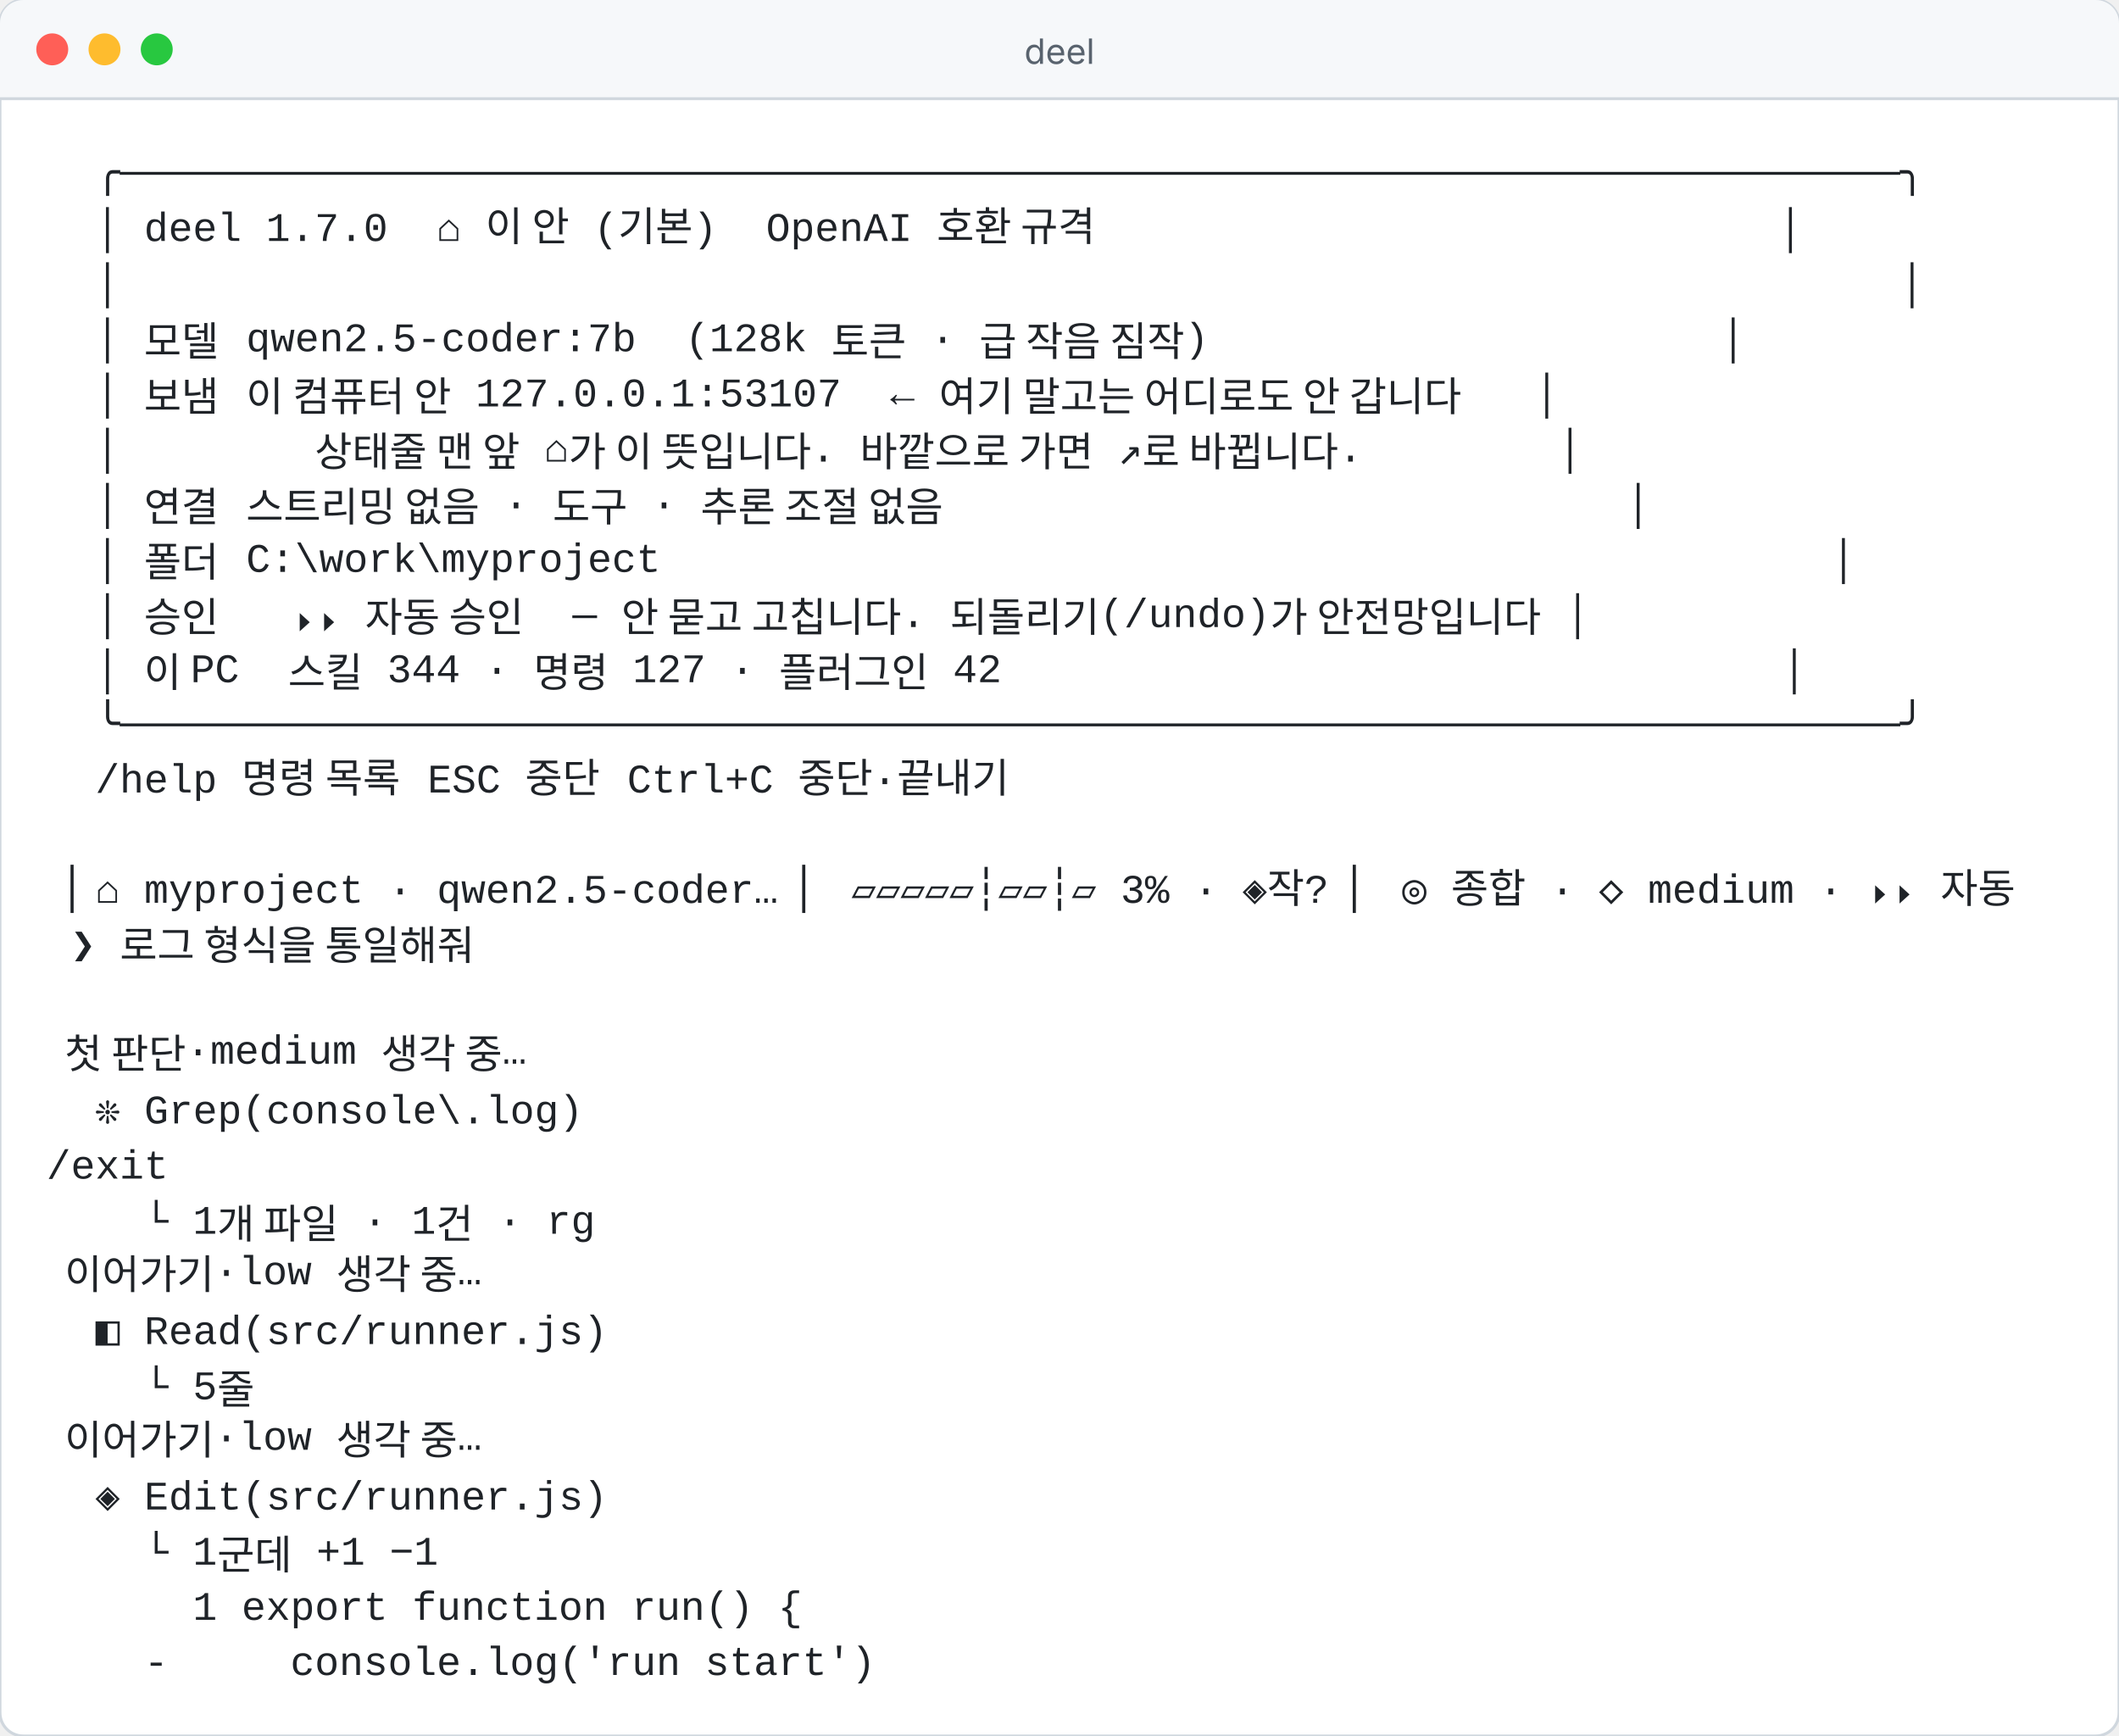
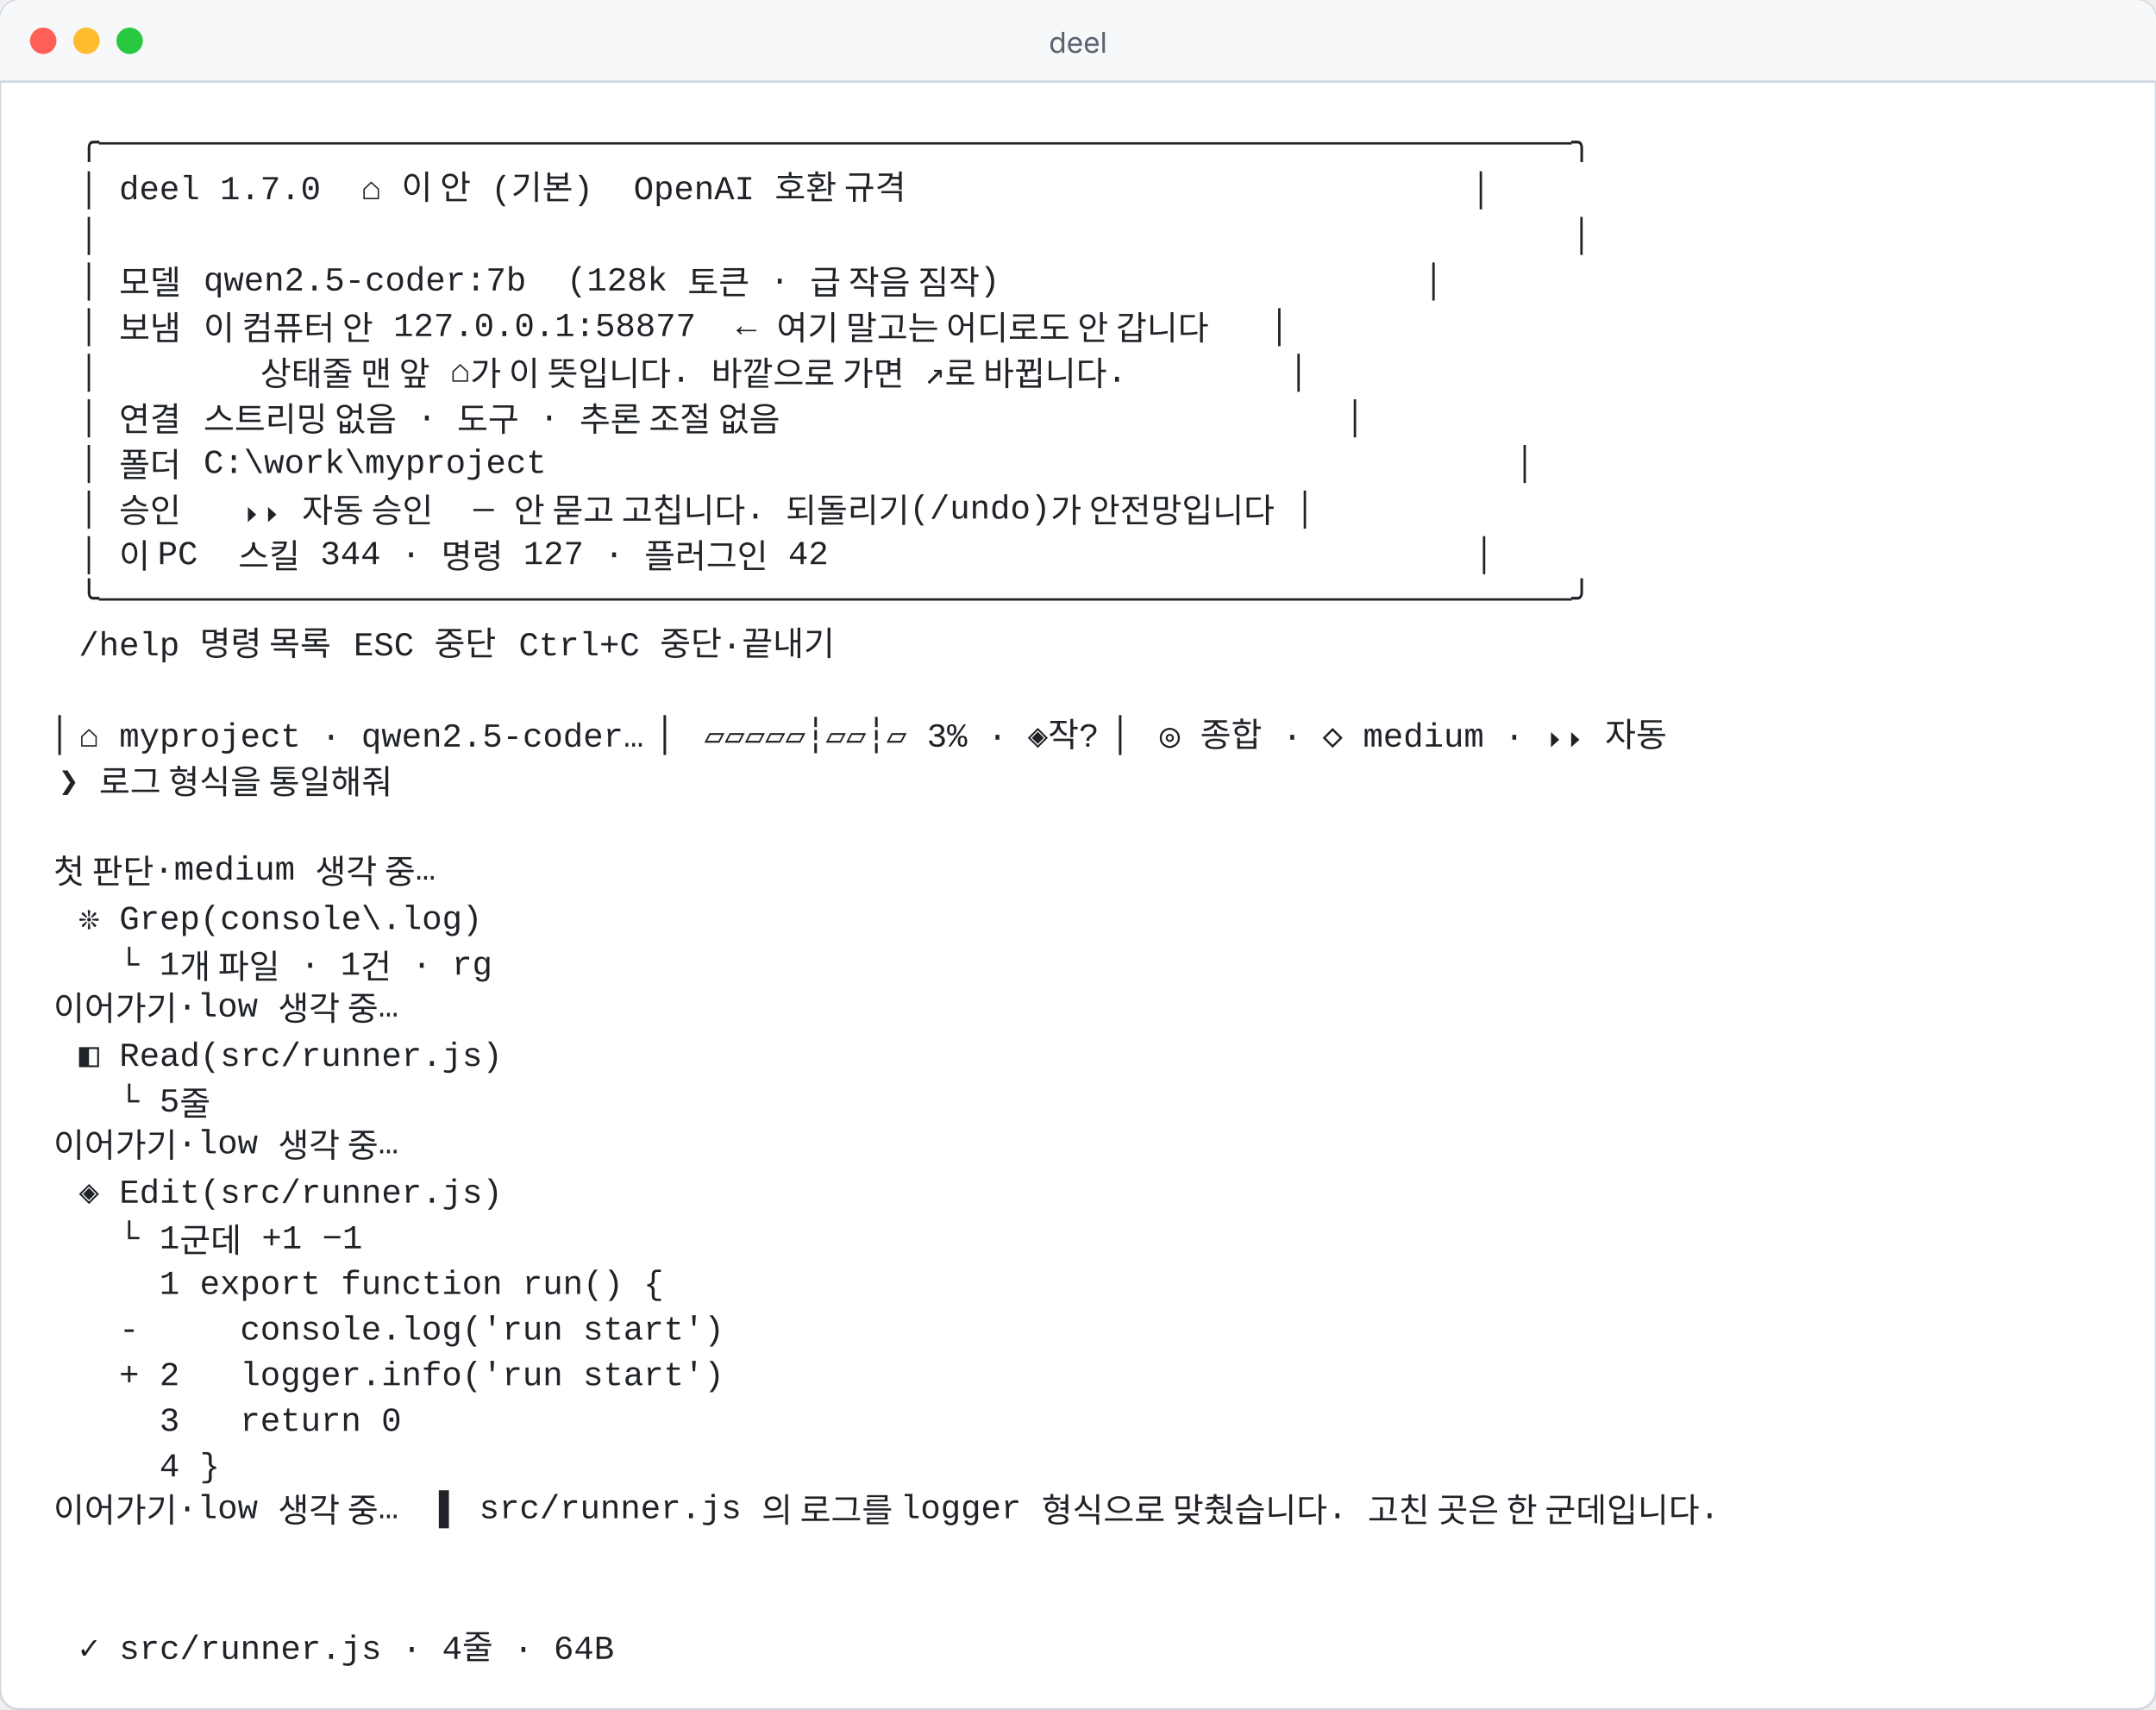
- <svg xmlns="http://www.w3.org/2000/svg" width="730" height="598" viewBox="0 0 730 598" role="img" aria-label="deel — 시킨 일 한 바퀴">
-   <rect width="730" height="598" rx="8" fill="#ffffff" stroke="#d0d7de" />
-   <path d="M0 8a8 8 0 0 1 8-8h714a8 8 0 0 1 8 8v26H0z" fill="#f6f8fa" />
-   <line x1="0" y1="34" x2="730" y2="34" stroke="#d0d7de" />
+ <svg xmlns="http://www.w3.org/2000/svg" width="898" height="712" viewBox="0 0 898 712" role="img" aria-label="deel — 시킨 일 한 바퀴">
+   <rect width="898" height="712" rx="8" fill="#ffffff" stroke="#d0d7de" />
+   <path d="M0 8a8 8 0 0 1 8-8h882a8 8 0 0 1 8 8v26H0z" fill="#f6f8fa" />
+   <line x1="0" y1="34" x2="898" y2="34" stroke="#d0d7de" />
  <circle cx="18" cy="17" r="5.5" fill="#ff5f57" />
  <circle cx="36" cy="17" r="5.5" fill="#febc2e" />
  <circle cx="54" cy="17" r="5.5" fill="#28c840" />
-   <text x="365" y="22" fill="#59636e" font-size="12" text-anchor="middle" font-family="ui-sans-serif,-apple-system,Segoe UI,sans-serif">deel</text>
+   <text x="449" y="22" fill="#59636e" font-size="12" text-anchor="middle" font-family="ui-sans-serif,-apple-system,Segoe UI,sans-serif">deel</text>
  <g font-family="ui-monospace,SFMono-Regular,Menlo,Consolas,'Liberation Mono',monospace" font-size="14">
    <text x="16.0" y="64" fill="#1f2328" textLength="646.8" lengthAdjust="spacing" xml:space="preserve">  ╭─────────────────────────────────────────────────────────────────────────╮</text>
    <text x="16.0" y="83" fill="#1f2328" textLength="646.8" lengthAdjust="spacing" xml:space="preserve">  │ deel 1.7.0  ⌂ 이 안 (기본)  OpenAI 호환 규격                            │</text>
    <text x="16.0" y="102" fill="#1f2328" textLength="646.8" lengthAdjust="spacing" xml:space="preserve">  │                                                                         │</text>
    <text x="16.0" y="121" fill="#1f2328" textLength="646.8" lengthAdjust="spacing" xml:space="preserve">  │ 모델   qwen2.5-coder:7b  (128k 토큰 · 급 작음 짐작)                     │</text>
-     <text x="16.0" y="140" fill="#1f2328" textLength="646.8" lengthAdjust="spacing" xml:space="preserve">  │ 보냄   이 컴퓨터 안 127.0.0.1:53107  ← 여기 말고는 어디로도 안 갑니다   │</text>
+     <text x="16.0" y="140" fill="#1f2328" textLength="646.8" lengthAdjust="spacing" xml:space="preserve">  │ 보냄   이 컴퓨터 안 127.0.0.1:58877  ← 여기 말고는 어디로도 안 갑니다   │</text>
    <text x="16.0" y="159" fill="#1f2328" textLength="646.8" lengthAdjust="spacing" xml:space="preserve">  │        상태줄 맨 앞 ⌂가 이 뜻입니다. 바깥으로 가면 ↗로 바뀝니다.        │</text>
    <text x="16.0" y="178" fill="#1f2328" textLength="646.8" lengthAdjust="spacing" xml:space="preserve">  │ 연결   스트리밍 없음 · 도구 · 추론 조절 없음                            │</text>
    <text x="16.0" y="197" fill="#1f2328" textLength="646.8" lengthAdjust="spacing" xml:space="preserve">  │ 폴더   C:\work\myproject                                                │</text>
    <text x="16.0" y="216" fill="#1f2328" textLength="646.8" lengthAdjust="spacing" xml:space="preserve">  │ 승인   ⏵⏵ 자동 승인  — 안 묻고 고칩니다. 되돌리기(/undo)가 안전망입니다 │</text>
    <text x="16.0" y="235" fill="#1f2328" textLength="646.8" lengthAdjust="spacing" xml:space="preserve">  │ 이 PC  스킬 344 · 명령 127 · 플러그인 42                                │</text>
    <text x="16.0" y="254" fill="#1f2328" textLength="646.8" lengthAdjust="spacing" xml:space="preserve">  ╰─────────────────────────────────────────────────────────────────────────╯</text>
    <text x="16.0" y="273" fill="#1f2328" textLength="411.6" lengthAdjust="spacing" xml:space="preserve">  /help 명령 목록   ESC 중단   Ctrl+C 중단·끝내기</text>
    <text x="16.0" y="311" fill="#1f2328" textLength="697.2" lengthAdjust="spacing" xml:space="preserve"> ▏⌂ myproject · qwen2.5-coder… ▏ ▱▱▱▱▱┆▱▱┆▱ 3% · ◈작? ▏ ◎ 종합 · ◇ medium · ⏵⏵ 자동</text>
    <text x="16.0" y="330" fill="#1f2328" textLength="193.2" lengthAdjust="spacing" xml:space="preserve"> ❯ 로그 형식을 통일해줘</text>
    <text x="16.0" y="368" fill="#1f2328" textLength="210.0" lengthAdjust="spacing" xml:space="preserve">  첫 판단·medium 생각 중…</text>
    <text x="16.0" y="387" fill="#1f2328" textLength="184.8" lengthAdjust="spacing" xml:space="preserve">  ❊ Grep(console\.log)</text>
-     <text x="16.0" y="406" fill="#1f2328" textLength="42.0" lengthAdjust="spacing" xml:space="preserve">/exit</text>
-     <text x="16.0" y="425" fill="#1f2328" textLength="210.0" lengthAdjust="spacing" xml:space="preserve">    └ 1개 파일 · 1건 · rg</text>
-     <text x="16.0" y="444" fill="#1f2328" textLength="193.2" lengthAdjust="spacing" xml:space="preserve">  이어가기·low 생각 중…</text>
-     <text x="16.0" y="463" fill="#1f2328" textLength="193.2" lengthAdjust="spacing" xml:space="preserve">  ◧ Read(src/runner.js)</text>
-     <text x="16.0" y="482" fill="#1f2328" textLength="75.6" lengthAdjust="spacing" xml:space="preserve">    └ 5줄</text>
-     <text x="16.0" y="501" fill="#1f2328" textLength="193.2" lengthAdjust="spacing" xml:space="preserve">  이어가기·low 생각 중…</text>
-     <text x="16.0" y="520" fill="#1f2328" textLength="193.2" lengthAdjust="spacing" xml:space="preserve">  ◈ Edit(src/runner.js)</text>
-     <text x="16.0" y="539" fill="#1f2328" textLength="142.8" lengthAdjust="spacing" xml:space="preserve">    └ 1군데 +1 −1</text>
-     <text x="16.0" y="558" fill="#1f2328" textLength="260.4" lengthAdjust="spacing" xml:space="preserve">      1 export function run() {</text>
-     <text x="16.0" y="577" fill="#1f2328" textLength="285.6" lengthAdjust="spacing" xml:space="preserve">    -     console.log('run start')</text>
+     <text x="16.0" y="406" fill="#1f2328" textLength="210.0" lengthAdjust="spacing" xml:space="preserve">    └ 1개 파일 · 1건 · rg</text>
+     <text x="16.0" y="425" fill="#1f2328" textLength="193.2" lengthAdjust="spacing" xml:space="preserve">  이어가기·low 생각 중…</text>
+     <text x="16.0" y="444" fill="#1f2328" textLength="193.2" lengthAdjust="spacing" xml:space="preserve">  ◧ Read(src/runner.js)</text>
+     <text x="16.0" y="463" fill="#1f2328" textLength="75.6" lengthAdjust="spacing" xml:space="preserve">    └ 5줄</text>
+     <text x="16.0" y="482" fill="#1f2328" textLength="193.2" lengthAdjust="spacing" xml:space="preserve">  이어가기·low 생각 중…</text>
+     <text x="16.0" y="501" fill="#1f2328" textLength="193.2" lengthAdjust="spacing" xml:space="preserve">  ◈ Edit(src/runner.js)</text>
+     <text x="16.0" y="520" fill="#1f2328" textLength="142.8" lengthAdjust="spacing" xml:space="preserve">    └ 1군데 +1 −1</text>
+     <text x="16.0" y="539" fill="#1f2328" textLength="260.4" lengthAdjust="spacing" xml:space="preserve">      1 export function run() {</text>
+     <text x="16.0" y="558" fill="#1f2328" textLength="285.6" lengthAdjust="spacing" xml:space="preserve">    -     console.log('run start')</text>
+     <text x="16.0" y="577" fill="#1f2328" textLength="285.6" lengthAdjust="spacing" xml:space="preserve">    + 2   logger.info('run start')</text>
+     <text x="16.0" y="596" fill="#1f2328" textLength="151.2" lengthAdjust="spacing" xml:space="preserve">      3   return 0</text>
+     <text x="16.0" y="615" fill="#1f2328" textLength="75.6" lengthAdjust="spacing" xml:space="preserve">      4 }</text>
+     <text x="16.0" y="634" fill="#1f2328" textLength="865.2" lengthAdjust="spacing" xml:space="preserve">  이어가기·low 생각 중…  ▌ src/runner.js 의 로그를 logger 형식으로 맞췄습니다. 고친 곳은 한 군데입니다.</text>
+     <text x="16.0" y="691" fill="#1f2328" textLength="243.6" lengthAdjust="spacing" xml:space="preserve">  ✓ src/runner.js · 4줄 · 64B</text>
  </g>
</svg>
